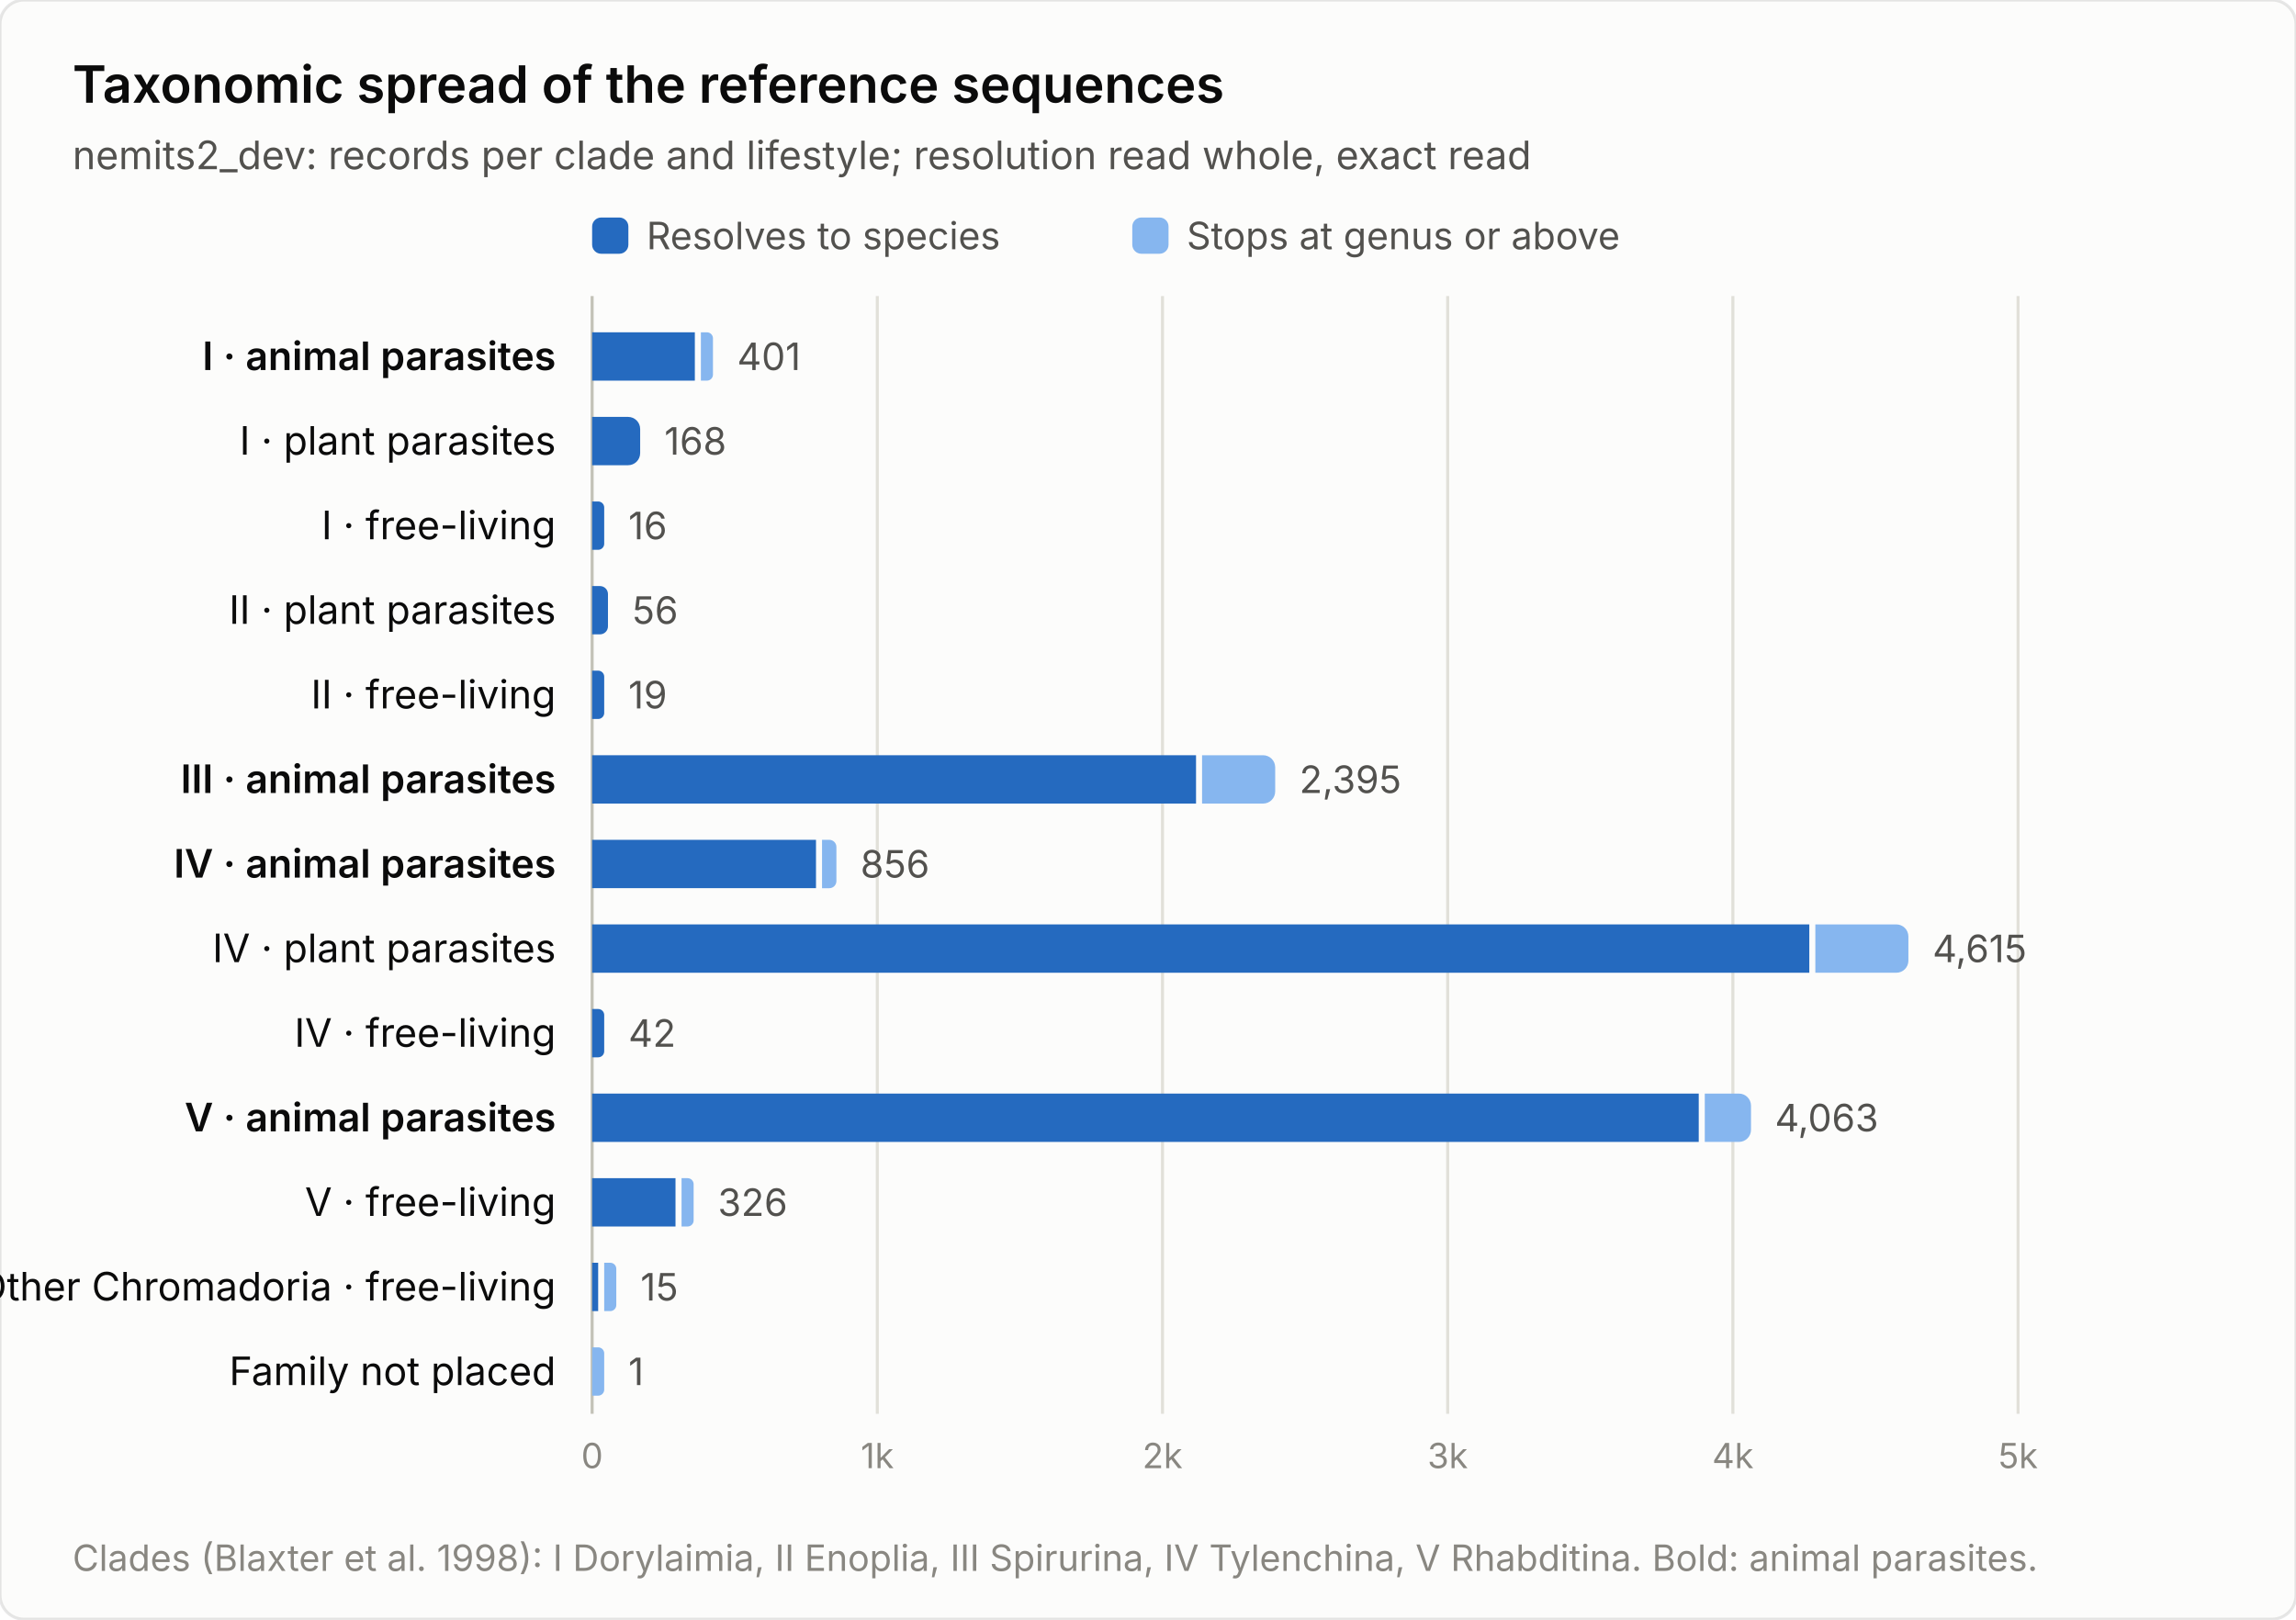
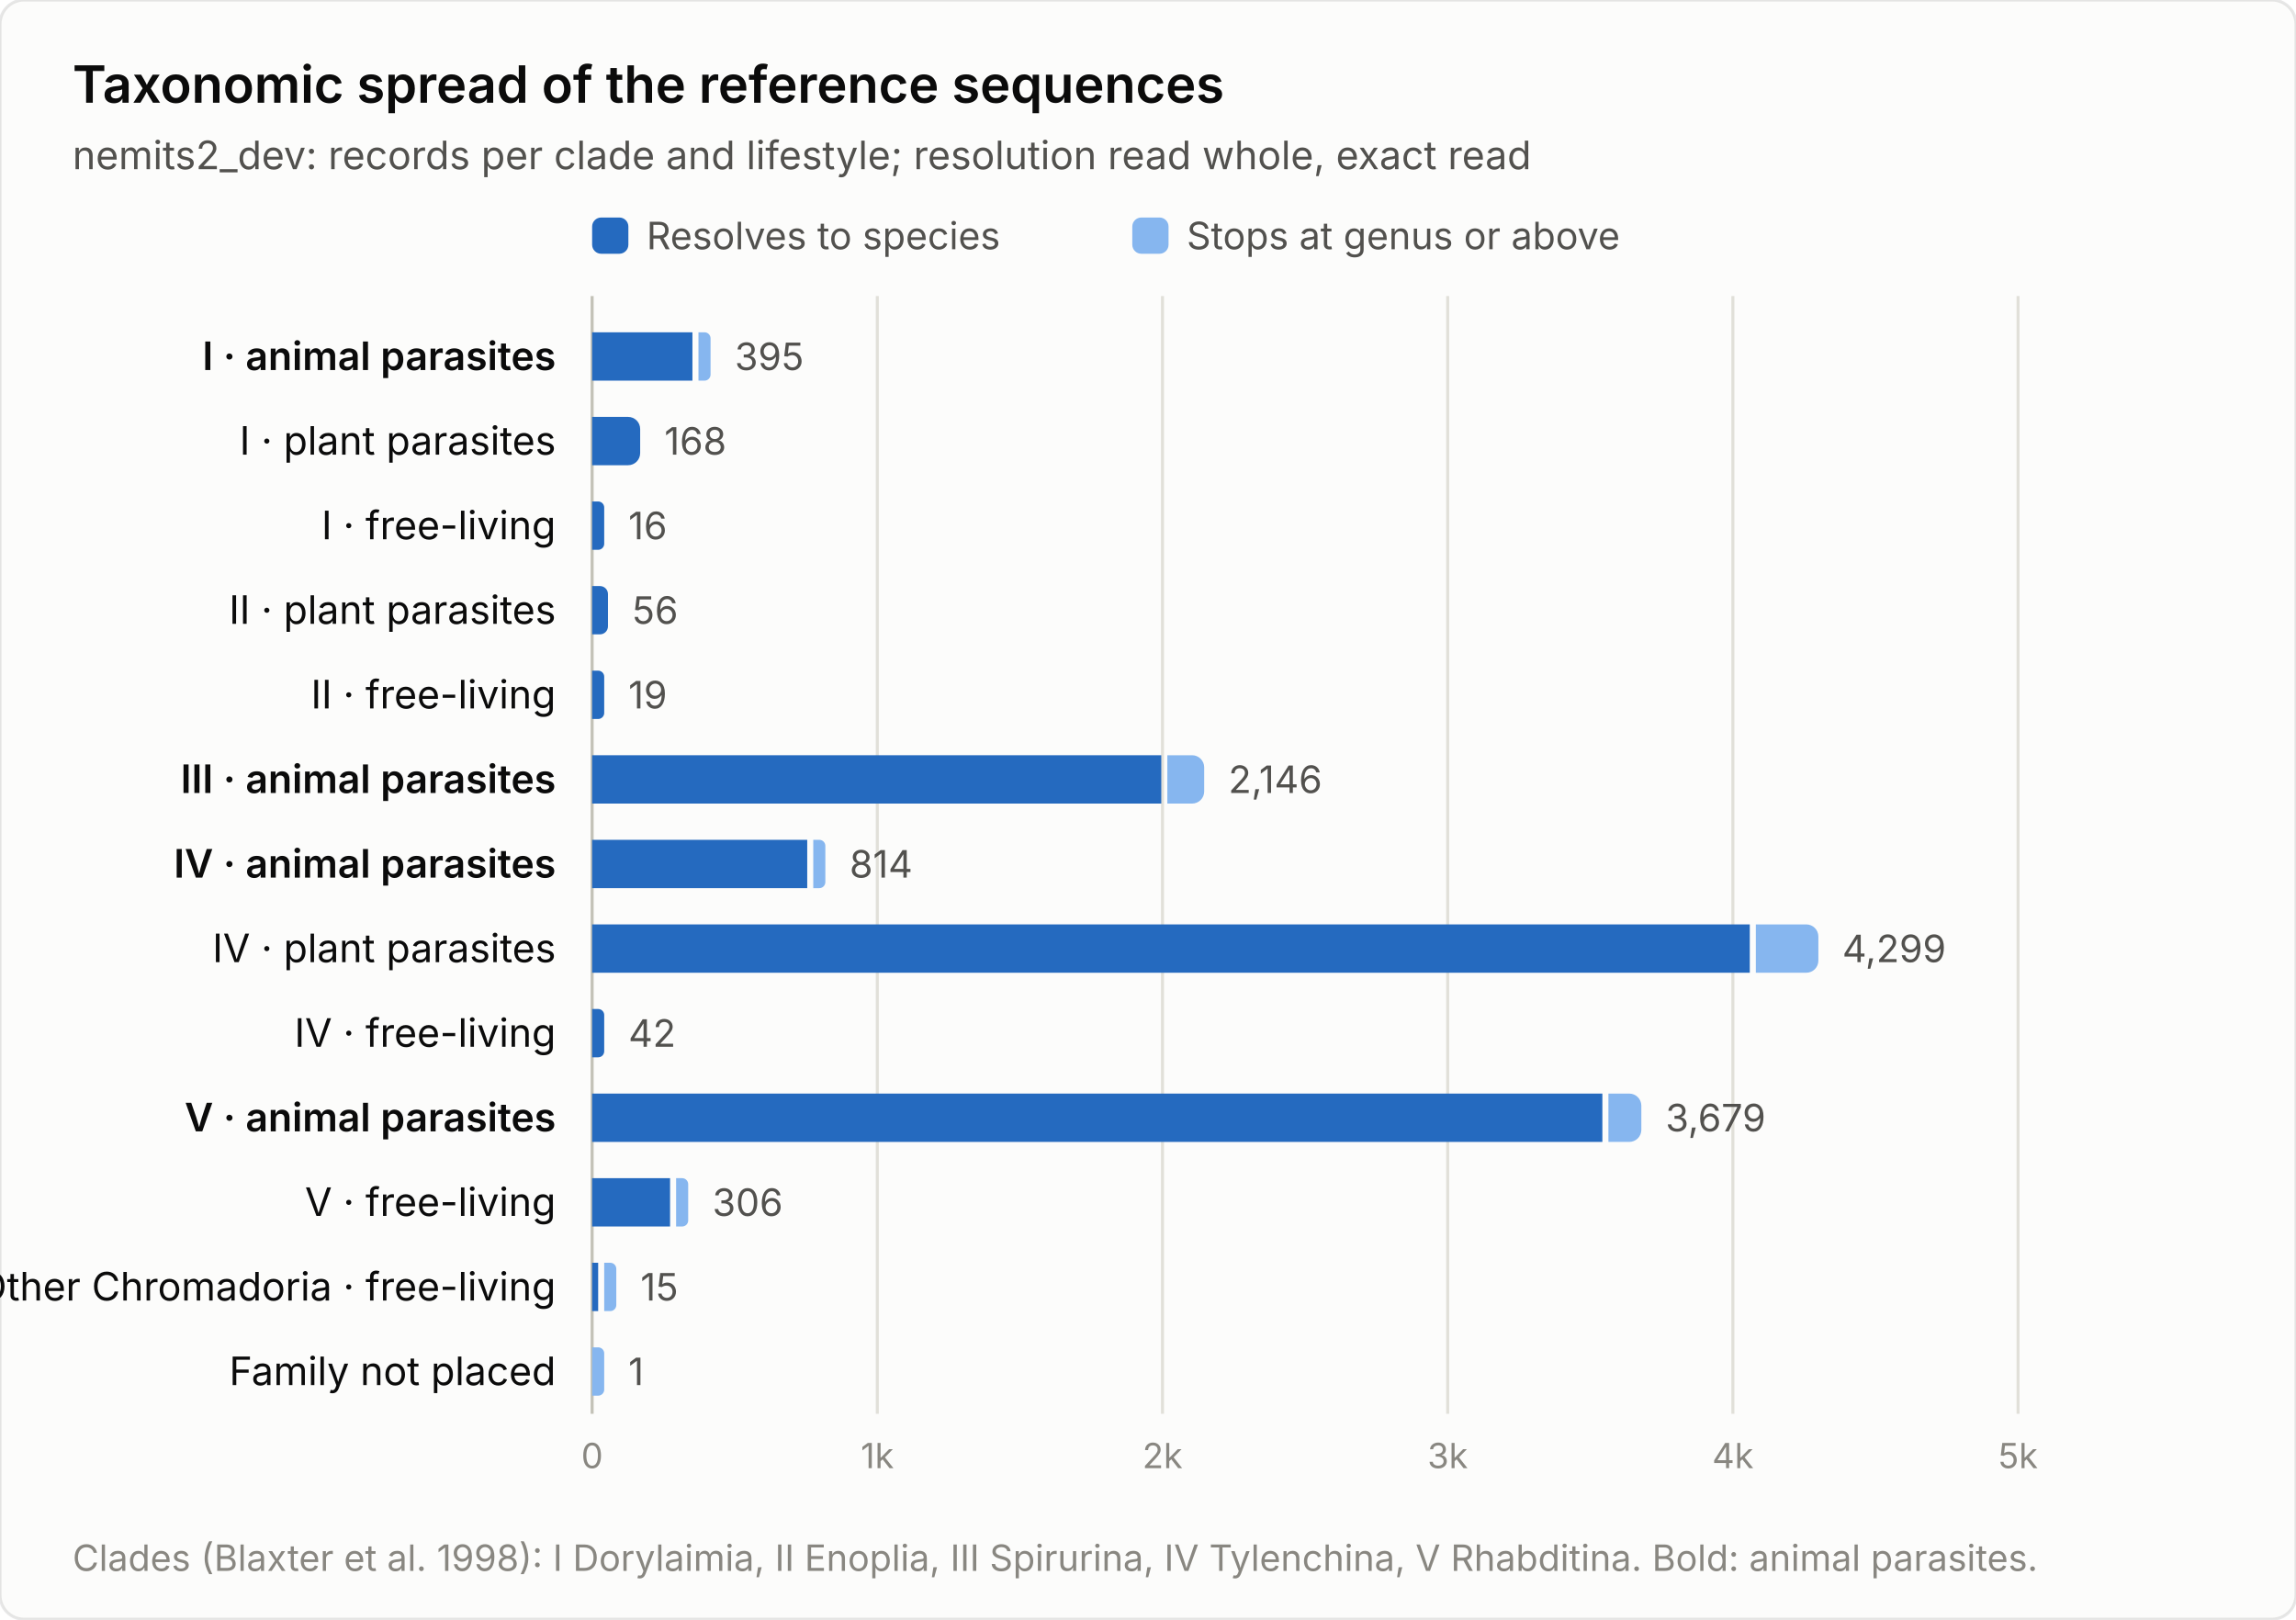
<svg xmlns="http://www.w3.org/2000/svg" width="760" height="536" viewBox="0 0 760 536" font-family="system-ui, -apple-system, &quot;Segoe UI&quot;, sans-serif" role="img" aria-label="Taxonomic spread of the reference sequences">
  <rect width="760" height="536" rx="8" fill="#fcfcfb" stroke="rgba(11,11,11,0.10)" />
  <text x="24" y="34" font-size="17" font-weight="600" fill="#0b0b0b">Taxonomic spread of the reference sequences</text>
  <text x="24" y="56" font-size="13" fill="#52514e">nemits2_dev: records per clade and lifestyle; resolution read whole, exact read</text>
  <rect x="196" y="72" width="12" height="12" rx="3" fill="#256abf" />
  <text x="214" y="82.5" font-size="12.5" fill="#52514e">Resolves to species</text>
  <rect x="374.8" y="72" width="12" height="12" rx="3" fill="#86b6ef" />
  <text x="392.8" y="82.5" font-size="12.5" fill="#52514e">Stops at genus or above</text>
  <line x1="196.0" y1="98" x2="196.0" y2="468" stroke="#c3c2b7" stroke-width="1" />
  <text x="196.0" y="486" font-size="11.5" fill="#898781" text-anchor="middle" font-variant-numeric="tabular-nums">0</text>
  <line x1="290.4" y1="98" x2="290.4" y2="468" stroke="#e1e0d9" stroke-width="1" />
  <text x="290.4" y="486" font-size="11.5" fill="#898781" text-anchor="middle" font-variant-numeric="tabular-nums">1k</text>
  <line x1="384.8" y1="98" x2="384.8" y2="468" stroke="#e1e0d9" stroke-width="1" />
  <text x="384.8" y="486" font-size="11.5" fill="#898781" text-anchor="middle" font-variant-numeric="tabular-nums">2k</text>
  <line x1="479.2" y1="98" x2="479.2" y2="468" stroke="#e1e0d9" stroke-width="1" />
  <text x="479.2" y="486" font-size="11.5" fill="#898781" text-anchor="middle" font-variant-numeric="tabular-nums">3k</text>
  <line x1="573.6" y1="98" x2="573.6" y2="468" stroke="#e1e0d9" stroke-width="1" />
  <text x="573.6" y="486" font-size="11.5" fill="#898781" text-anchor="middle" font-variant-numeric="tabular-nums">4k</text>
  <line x1="668.0" y1="98" x2="668.0" y2="468" stroke="#e1e0d9" stroke-width="1" />
  <text x="668.0" y="486" font-size="11.5" fill="#898781" text-anchor="middle" font-variant-numeric="tabular-nums">5k</text>
  <text x="184" y="122.5" font-size="13" font-weight="600" fill="#0b0b0b" text-anchor="end">I · animal parasites</text>
-   <rect x="196.0" y="110.0" width="34.0" height="16" fill="#256abf" />
-   <path d="M232.0,110.0 h2.0 a2.0,2.0 0 0 1 2.0,2.0 v12.0 a2.0,2.0 0 0 1 -2.0,2.0 h-2.0 z" fill="#86b6ef" />
-   <text x="244.0" y="122.5" font-size="12.5" fill="#52514e" font-variant-numeric="tabular-nums">401</text>
+   <rect x="196.0" y="110.0" width="33.2" height="16" fill="#256abf" />
+   <path d="M231.2,110.0 h2.0 a2.0,2.0 0 0 1 2.0,2.0 v12.0 a2.0,2.0 0 0 1 -2.0,2.0 h-2.0 z" fill="#86b6ef" />
+   <text x="243.2" y="122.5" font-size="12.5" fill="#52514e" font-variant-numeric="tabular-nums">395</text>
  <text x="184" y="150.5" font-size="13" font-weight="400" fill="#0b0b0b" text-anchor="end">I · plant parasites</text>
  <path d="M196.0,138.0 h11.9 a4,4 0 0 1 4,4 v8.0 a4,4 0 0 1 -4,4 h-11.9 z" fill="#256abf" />
  <text x="219.9" y="150.5" font-size="12.5" fill="#52514e" font-variant-numeric="tabular-nums">168</text>
  <text x="184" y="178.5" font-size="13" font-weight="400" fill="#0b0b0b" text-anchor="end">I · free-living</text>
  <path d="M196.0,166.0 h2.0 a2.0,2.0 0 0 1 2.0,2.0 v12.0 a2.0,2.0 0 0 1 -2.0,2.0 h-2.0 z" fill="#256abf" />
  <text x="208.0" y="178.5" font-size="12.5" fill="#52514e" font-variant-numeric="tabular-nums">16</text>
  <text x="184" y="206.5" font-size="13" font-weight="400" fill="#0b0b0b" text-anchor="end">II · plant parasites</text>
  <path d="M196.0,194.0 h2.6 a2.643,2.643 0 0 1 2.643,2.643 v10.7 a2.643,2.643 0 0 1 -2.643,2.643 h-2.6 z" fill="#256abf" />
  <text x="209.3" y="206.5" font-size="12.5" fill="#52514e" font-variant-numeric="tabular-nums">56</text>
  <text x="184" y="234.5" font-size="13" font-weight="400" fill="#0b0b0b" text-anchor="end">II · free-living</text>
  <path d="M196.0,222.0 h2.0 a2.0,2.0 0 0 1 2.0,2.0 v12.0 a2.0,2.0 0 0 1 -2.0,2.0 h-2.0 z" fill="#256abf" />
  <text x="208.0" y="234.5" font-size="12.5" fill="#52514e" font-variant-numeric="tabular-nums">19</text>
  <text x="184" y="262.5" font-size="13" font-weight="600" fill="#0b0b0b" text-anchor="end">III · animal parasites</text>
-   <rect x="196.0" y="250.0" width="199.9" height="16" fill="#256abf" />
-   <path d="M397.9,250.0 h20.2 a4,4 0 0 1 4,4 v8.0 a4,4 0 0 1 -4,4 h-20.2 z" fill="#86b6ef" />
-   <text x="430.1" y="262.5" font-size="12.5" fill="#52514e" font-variant-numeric="tabular-nums">2,395</text>
+   <rect x="196.0" y="250.0" width="188.4" height="16" fill="#256abf" />
+   <path d="M386.4,250.0 h8.2 a4,4 0 0 1 4,4 v8.0 a4,4 0 0 1 -4,4 h-8.2 z" fill="#86b6ef" />
+   <text x="406.6" y="262.5" font-size="12.5" fill="#52514e" font-variant-numeric="tabular-nums">2,146</text>
  <text x="184" y="290.5" font-size="13" font-weight="600" fill="#0b0b0b" text-anchor="end">IV · animal parasites</text>
-   <rect x="196.0" y="278.0" width="74.1" height="16" fill="#256abf" />
-   <path d="M272.1,278.0 h2.4 a2.36,2.36 0 0 1 2.36,2.36 v11.3 a2.36,2.36 0 0 1 -2.36,2.36 h-2.4 z" fill="#86b6ef" />
-   <text x="284.8" y="290.5" font-size="12.5" fill="#52514e" font-variant-numeric="tabular-nums">856</text>
+   <rect x="196.0" y="278.0" width="71.2" height="16" fill="#256abf" />
+   <path d="M269.2,278.0 h2.0 a2.0,2.0 0 0 1 2.0,2.0 v12.0 a2.0,2.0 0 0 1 -2.0,2.0 h-2.0 z" fill="#86b6ef" />
+   <text x="281.2" y="290.5" font-size="12.5" fill="#52514e" font-variant-numeric="tabular-nums">814</text>
  <text x="184" y="318.5" font-size="13" font-weight="400" fill="#0b0b0b" text-anchor="end">IV · plant parasites</text>
-   <rect x="196.0" y="306.0" width="402.9" height="16" fill="#256abf" />
-   <path d="M600.9,306.0 h26.8 a4,4 0 0 1 4,4 v8.0 a4,4 0 0 1 -4,4 h-26.8 z" fill="#86b6ef" />
-   <text x="639.7" y="318.5" font-size="12.5" fill="#52514e" font-variant-numeric="tabular-nums">4,615</text>
+   <rect x="196.0" y="306.0" width="383.2" height="16" fill="#256abf" />
+   <path d="M581.2,306.0 h16.7 a4,4 0 0 1 4,4 v8.0 a4,4 0 0 1 -4,4 h-16.7 z" fill="#86b6ef" />
+   <text x="609.8" y="318.5" font-size="12.5" fill="#52514e" font-variant-numeric="tabular-nums">4,299</text>
  <text x="184" y="346.5" font-size="13" font-weight="400" fill="#0b0b0b" text-anchor="end">IV · free-living</text>
  <path d="M196.0,334.0 h2.0 a2.0,2.0 0 0 1 2.0,2.0 v12.0 a2.0,2.0 0 0 1 -2.0,2.0 h-2.0 z" fill="#256abf" />
  <text x="208.0" y="346.5" font-size="12.5" fill="#52514e" font-variant-numeric="tabular-nums">42</text>
  <text x="184" y="374.5" font-size="13" font-weight="600" fill="#0b0b0b" text-anchor="end">V · animal parasites</text>
-   <rect x="196.0" y="362.0" width="366.3" height="16" fill="#256abf" />
-   <path d="M564.3,362.0 h11.3 a4,4 0 0 1 4,4 v8.0 a4,4 0 0 1 -4,4 h-11.3 z" fill="#86b6ef" />
-   <text x="587.5" y="374.5" font-size="12.5" fill="#52514e" font-variant-numeric="tabular-nums">4,063</text>
+   <rect x="196.0" y="362.0" width="334.4" height="16" fill="#256abf" />
+   <path d="M532.4,362.0 h6.9 a4,4 0 0 1 4,4 v8.0 a4,4 0 0 1 -4,4 h-6.9 z" fill="#86b6ef" />
+   <text x="551.3" y="374.5" font-size="12.5" fill="#52514e" font-variant-numeric="tabular-nums">3,679</text>
  <text x="184" y="402.5" font-size="13" font-weight="400" fill="#0b0b0b" text-anchor="end">V · free-living</text>
-   <rect x="196.0" y="390.0" width="27.6" height="16" fill="#256abf" />
-   <path d="M225.6,390.0 h2.0 a2.0,2.0 0 0 1 2.0,2.0 v12.0 a2.0,2.0 0 0 1 -2.0,2.0 h-2.0 z" fill="#86b6ef" />
-   <text x="237.6" y="402.5" font-size="12.5" fill="#52514e" font-variant-numeric="tabular-nums">326</text>
+   <rect x="196.0" y="390.0" width="25.8" height="16" fill="#256abf" />
+   <path d="M223.8,390.0 h2.0 a2.0,2.0 0 0 1 2.0,2.0 v12.0 a2.0,2.0 0 0 1 -2.0,2.0 h-2.0 z" fill="#86b6ef" />
+   <text x="235.8" y="402.5" font-size="12.5" fill="#52514e" font-variant-numeric="tabular-nums">306</text>
  <text x="184" y="430.5" font-size="13" font-weight="400" fill="#0b0b0b" text-anchor="end">Other Chromadoria · free-living</text>
  <rect x="196.0" y="418.0" width="2.0" height="16" fill="#256abf" />
  <path d="M200.0,418.0 h2.0 a2.0,2.0 0 0 1 2.0,2.0 v12.0 a2.0,2.0 0 0 1 -2.0,2.0 h-2.0 z" fill="#86b6ef" />
  <text x="212.0" y="430.5" font-size="12.5" fill="#52514e" font-variant-numeric="tabular-nums">15</text>
  <text x="184" y="458.5" font-size="13" font-weight="400" fill="#0b0b0b" text-anchor="end">Family not placed</text>
  <path d="M196.0,446.0 h2.0 a2.0,2.0 0 0 1 2.0,2.0 v12.0 a2.0,2.0 0 0 1 -2.0,2.0 h-2.0 z" fill="#86b6ef" />
  <text x="208.0" y="458.5" font-size="12.5" fill="#52514e" font-variant-numeric="tabular-nums">1</text>
  <text x="24" y="520" font-size="12" fill="#898781">Clades (Blaxter et al. 1998): I Dorylaimia, II Enoplia, III Spirurina, IV Tylenchina, V Rhabditina. Bold: animal parasites.</text>
</svg>
